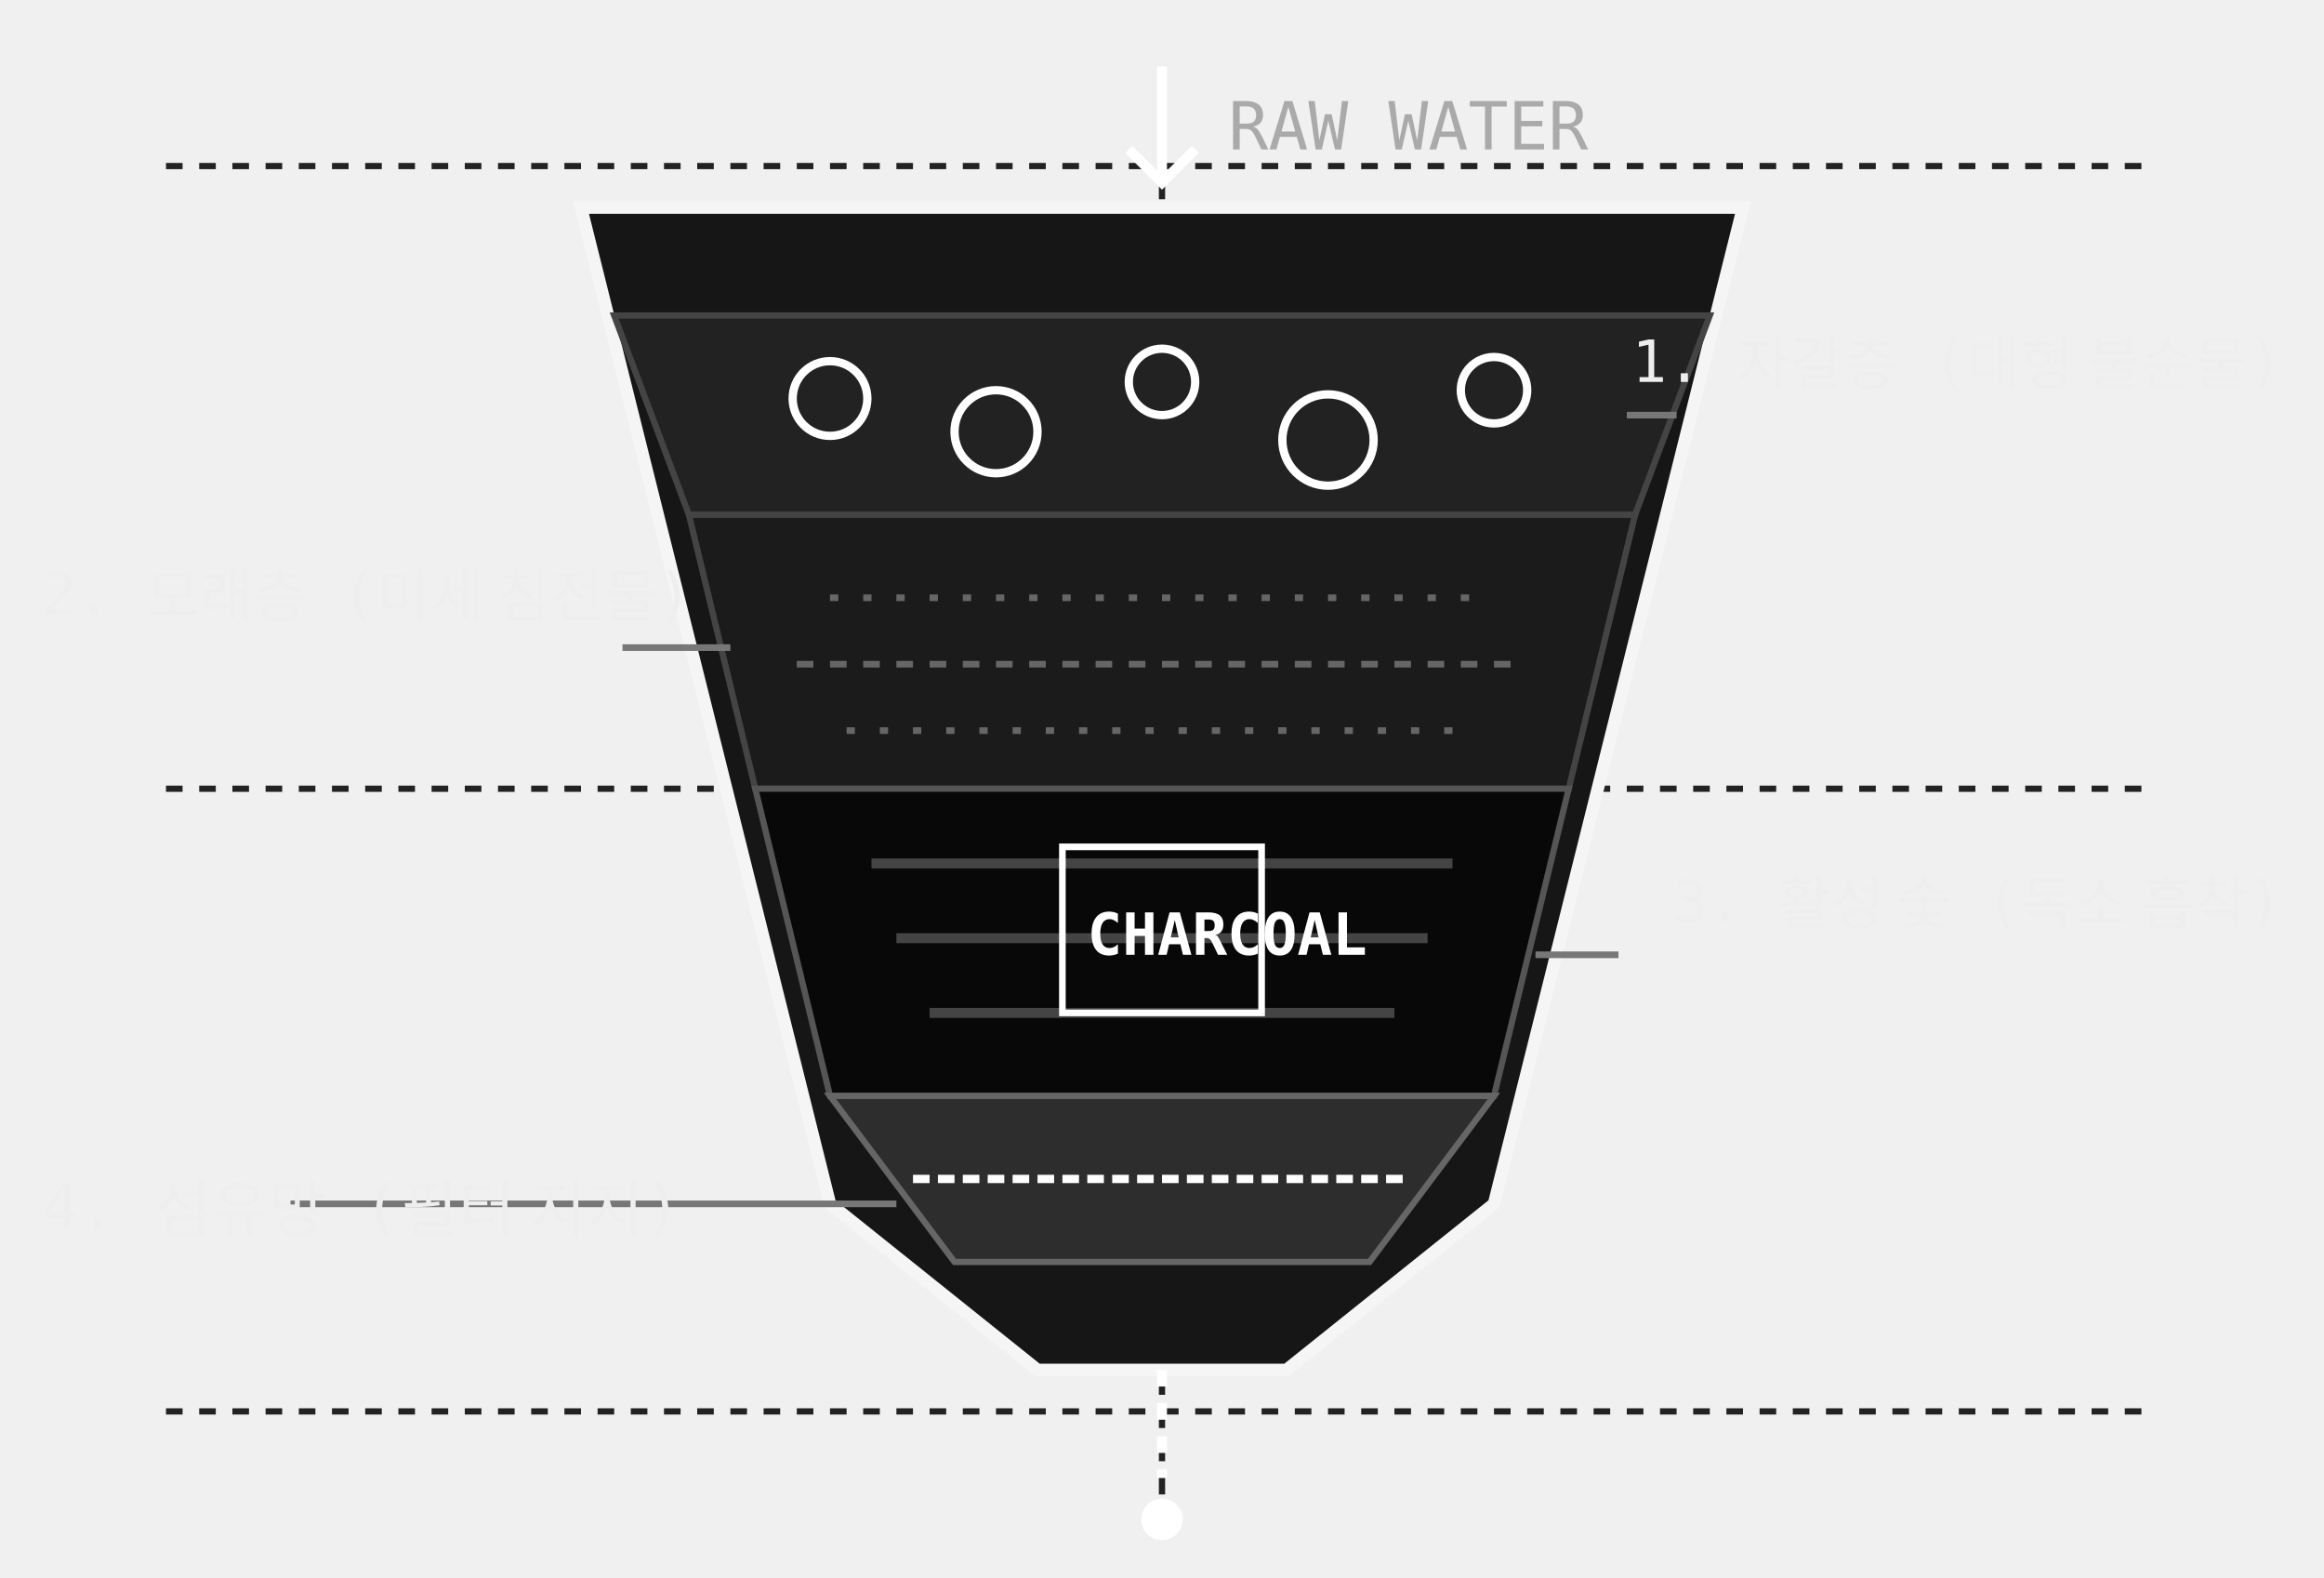
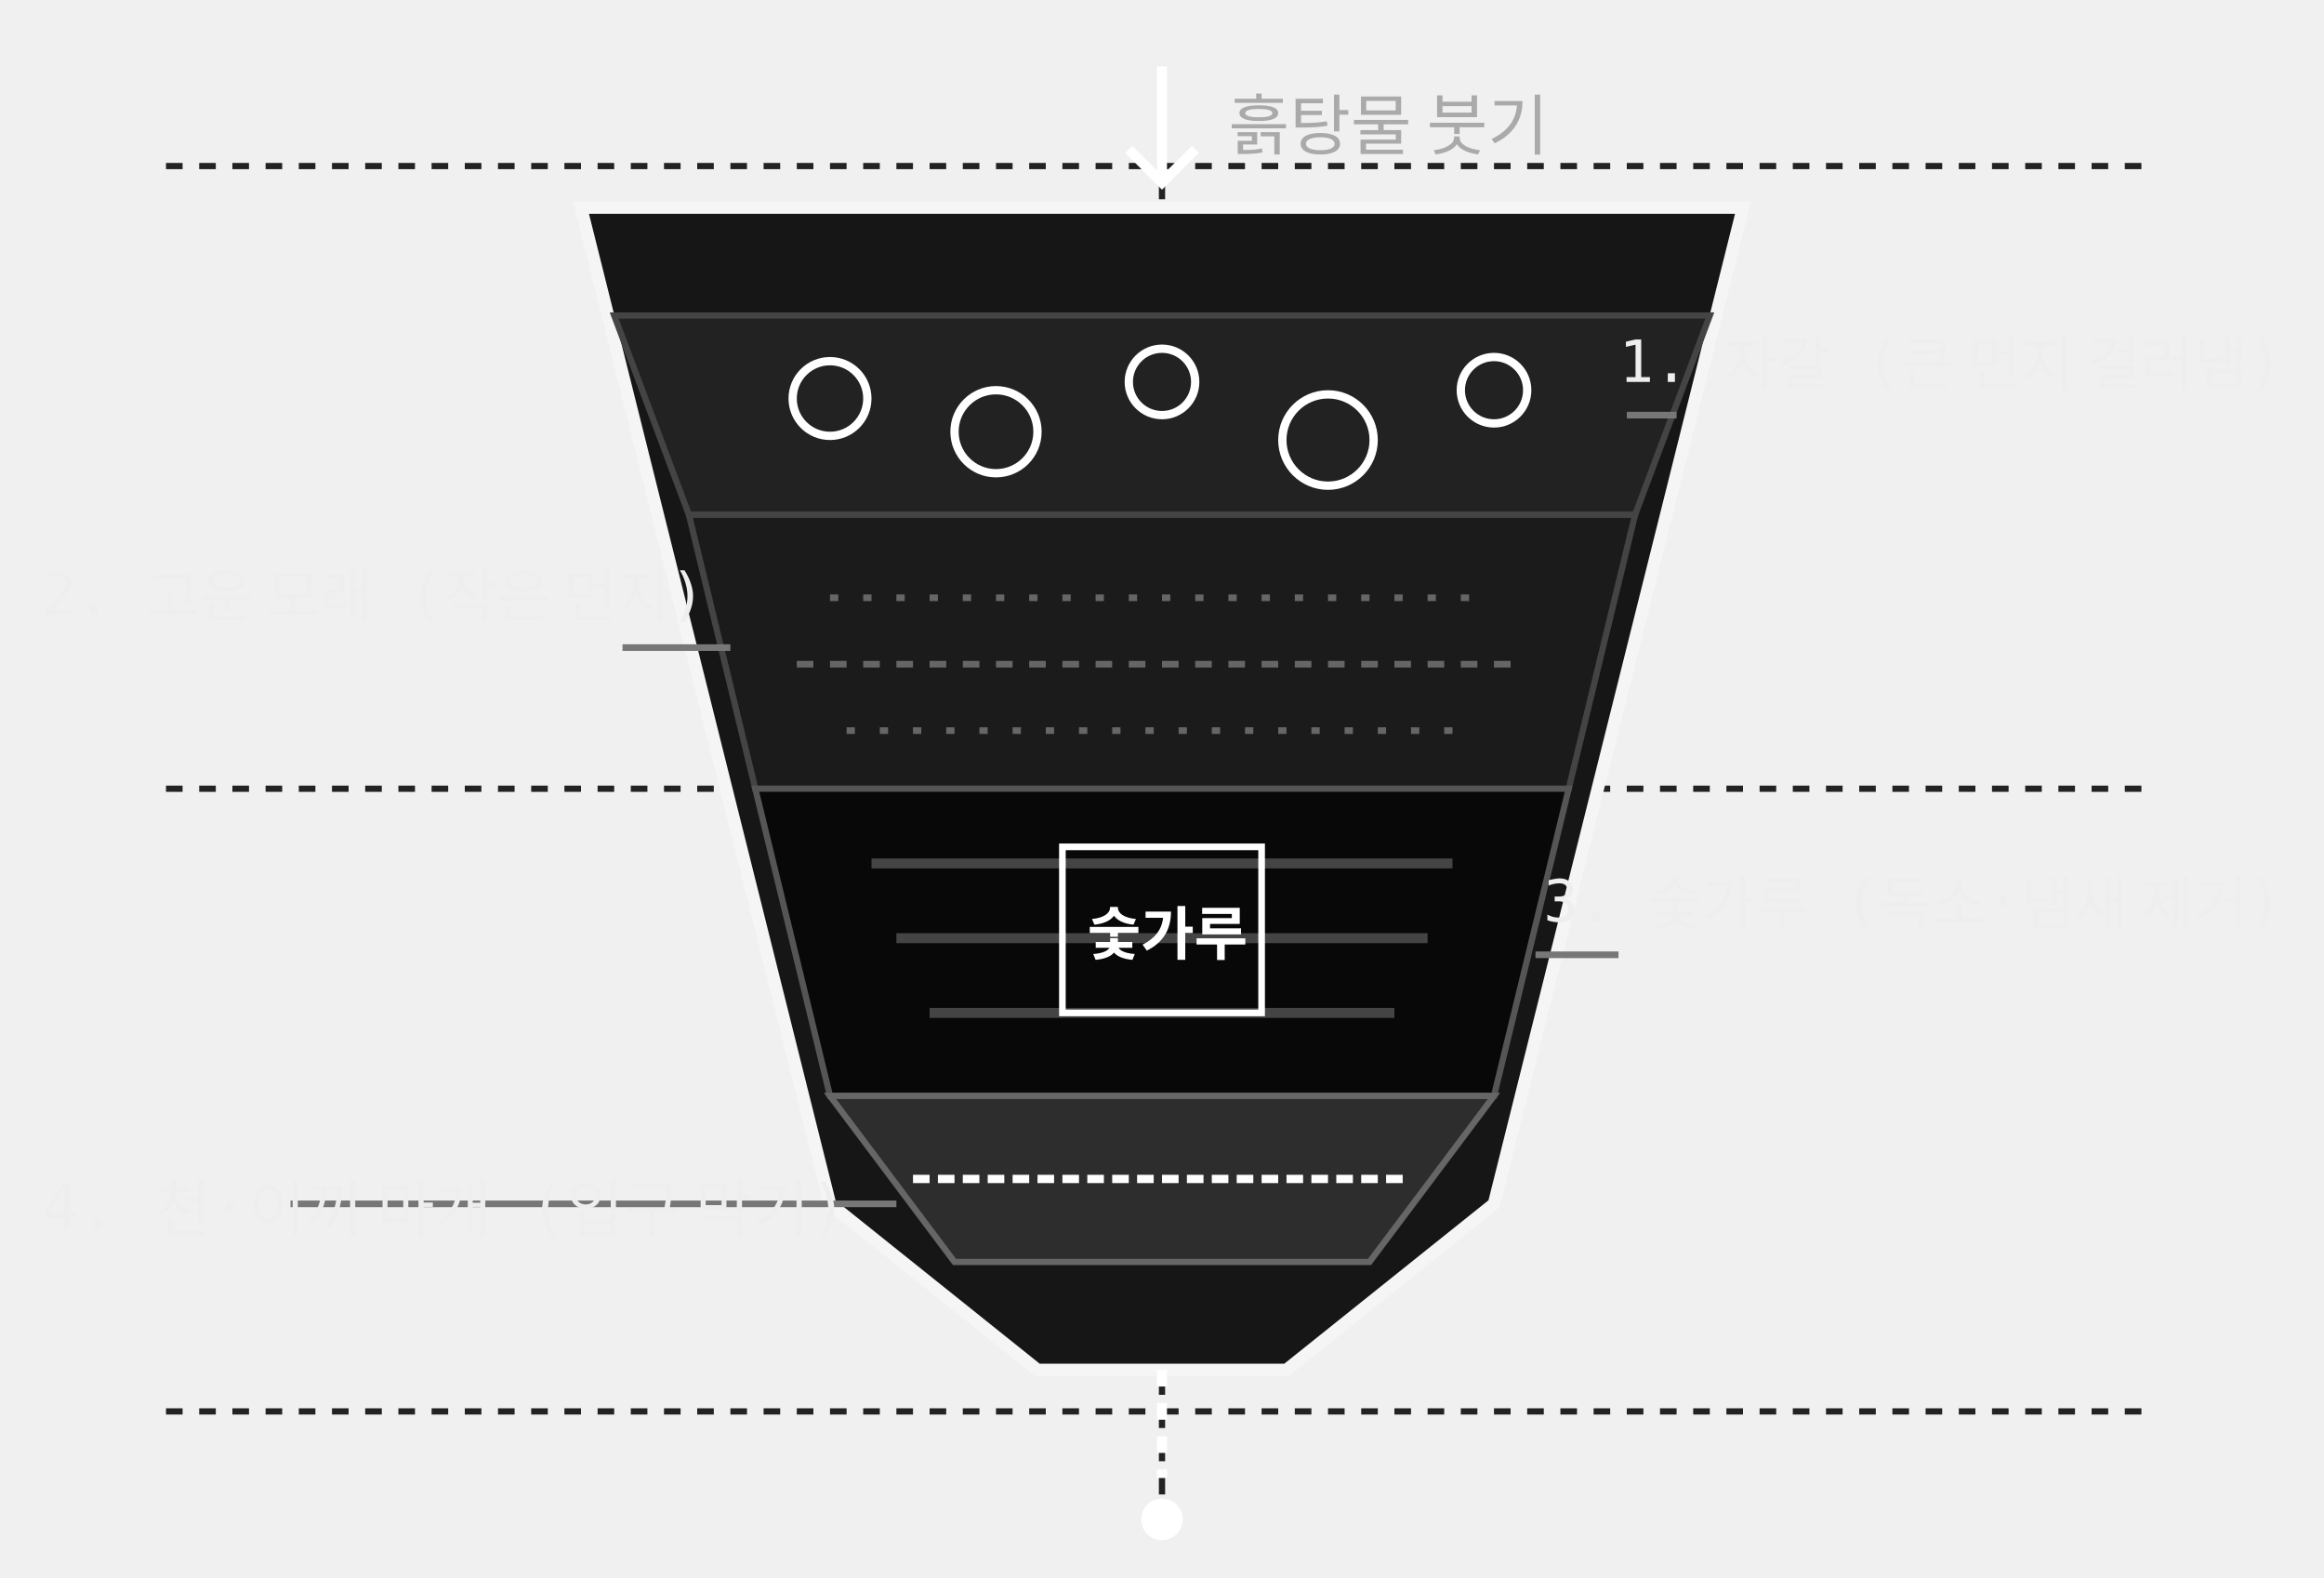
<svg xmlns="http://www.w3.org/2000/svg" class="w-full max-w-[320px] h-auto" viewBox="0 0 280 190" fill="none">
  <line x1="20" y1="20" x2="260" y2="20" stroke="#222" stroke-width="0.75" stroke-dasharray="2 2" />
  <line x1="20" y1="95" x2="260" y2="95" stroke="#222" stroke-width="0.75" stroke-dasharray="2 2" />
  <line x1="20" y1="170" x2="260" y2="170" stroke="#222" stroke-width="0.75" stroke-dasharray="2 2" />
  <line x1="140" y1="10" x2="140" y2="180" stroke="#222" stroke-width="0.75" stroke-dasharray="2 2" />
  <path d="M70 25 L210 25 L180 145 L155 165 L125 165 L100 145 Z" stroke="#F5F5F5" stroke-width="1.5" fill="#161616" />
  <path d="M140 8 L140 22 M136 18 L140 22 L144 18" stroke="#FFFFFF" stroke-width="1.2" />
-   <text x="148" y="18" fill="#AAAAAA" font-family="'JetBrains Mono', monospace" font-size="8">RAW WATER</text>
+   <text x="148" y="18" fill="#AAAAAA" font-family="'JetBrains Mono', monospace" font-size="8">흙탕물 붓기</text>
  <path d="M74 38 L206 38 L197 62 L83 62 Z" fill="#222222" stroke="#444" stroke-width="0.75" />
  <circle cx="100" cy="48" r="4.5" stroke="#FFFFFF" stroke-width="1" fill="none" />
  <circle cx="120" cy="52" r="5" stroke="#FFFFFF" stroke-width="1" fill="none" />
  <circle cx="140" cy="46" r="4" stroke="#FFFFFF" stroke-width="1" fill="none" />
  <circle cx="160" cy="53" r="5.5" stroke="#FFFFFF" stroke-width="1" fill="none" />
  <circle cx="180" cy="47" r="4" stroke="#FFFFFF" stroke-width="1" fill="none" />
  <line x1="196" y1="50" x2="202" y2="50" stroke="#777" stroke-width="0.8" />
-   <text x="275" y="46" fill="#EEEEEE" font-family="'JetBrains Mono', monospace" font-size="7" text-anchor="end">1. 자갈층 (대형 불순물)</text>
+   <text x="275" y="46" fill="#EEEEEE" font-family="'JetBrains Mono', monospace" font-size="7" text-anchor="end">1. 자갈 (큰 먼지 걸러냄)</text>
  <path d="M83 62 L197 62 L189 95 L91 95 Z" fill="#1b1b1b" stroke="#444" stroke-width="0.75" />
  <line x1="100" y1="72" x2="180" y2="72" stroke="#666" stroke-width="0.8" stroke-dasharray="1 3" />
  <line x1="96" y1="80" x2="184" y2="80" stroke="#666" stroke-width="0.8" stroke-dasharray="2 2" />
  <line x1="102" y1="88" x2="178" y2="88" stroke="#666" stroke-width="0.8" stroke-dasharray="1 3" />
  <line x1="75" y1="78" x2="88" y2="78" stroke="#777" stroke-width="0.8" />
-   <text x="5" y="74" fill="#EEEEEE" font-family="'JetBrains Mono', monospace" font-size="7">2. 모래층 (미세 침전물)</text>
+   <text x="5" y="74" fill="#EEEEEE" font-family="'JetBrains Mono', monospace" font-size="7">2. 고운 모래 (작은 먼지)</text>
  <path d="M91 95 L189 95 L180 132 L100 132 Z" fill="#080808" stroke="#555" stroke-width="0.75" />
  <line x1="105" y1="104" x2="175" y2="104" stroke="#444" stroke-width="1.2" />
  <line x1="108" y1="113" x2="172" y2="113" stroke="#444" stroke-width="1.2" />
  <line x1="112" y1="122" x2="168" y2="122" stroke="#444" stroke-width="1.2" />
  <rect x="128" y="102" width="24" height="20" stroke="#FFF" stroke-width="0.8" fill="none" />
-   <text x="131" y="115" fill="#FFF" font-family="'JetBrains Mono', monospace" font-size="7" font-weight="bold">CHARCOAL</text>
+   <text x="131" y="115" fill="#FFF" font-family="'JetBrains Mono', monospace" font-size="7" font-weight="bold">숯가루</text>
  <line x1="185" y1="115" x2="195" y2="115" stroke="#777" stroke-width="0.8" />
-   <text x="275" y="111" fill="#EEEEEE" font-family="'JetBrains Mono', monospace" font-size="7" text-anchor="end">3. 활성 숯 (독소 흡착)</text>
+   <text x="275" y="111" fill="#EEEEEE" font-family="'JetBrains Mono', monospace" font-size="7" text-anchor="end">3. 숯가루 (독소·냄새 제거)</text>
  <path d="M100 132 L180 132 L165 152 L115 152 Z" fill="#2d2d2d" stroke="#666" stroke-width="0.75" />
  <path d="M110 142 L170 142" stroke="#FFF" stroke-width="1" stroke-dasharray="2 1" />
  <line x1="108" y1="145" x2="35" y2="145" stroke="#777" stroke-width="0.8" />
-   <text x="5" y="148" fill="#EEEEEE" font-family="'JetBrains Mono', monospace" font-size="7.5">4. 섬유망 (필터 지지)</text>
+   <text x="5" y="148" fill="#EEEEEE" font-family="'JetBrains Mono', monospace" font-size="7.5">4. 천·이끼 마개 (입구 막기)</text>
  <line x1="140" y1="165" x2="140" y2="178" stroke="#FFFFFF" stroke-width="1.2" stroke-dasharray="2 2" />
  <circle cx="140" cy="183" r="2.5" fill="#FFFFFF" />
</svg>
